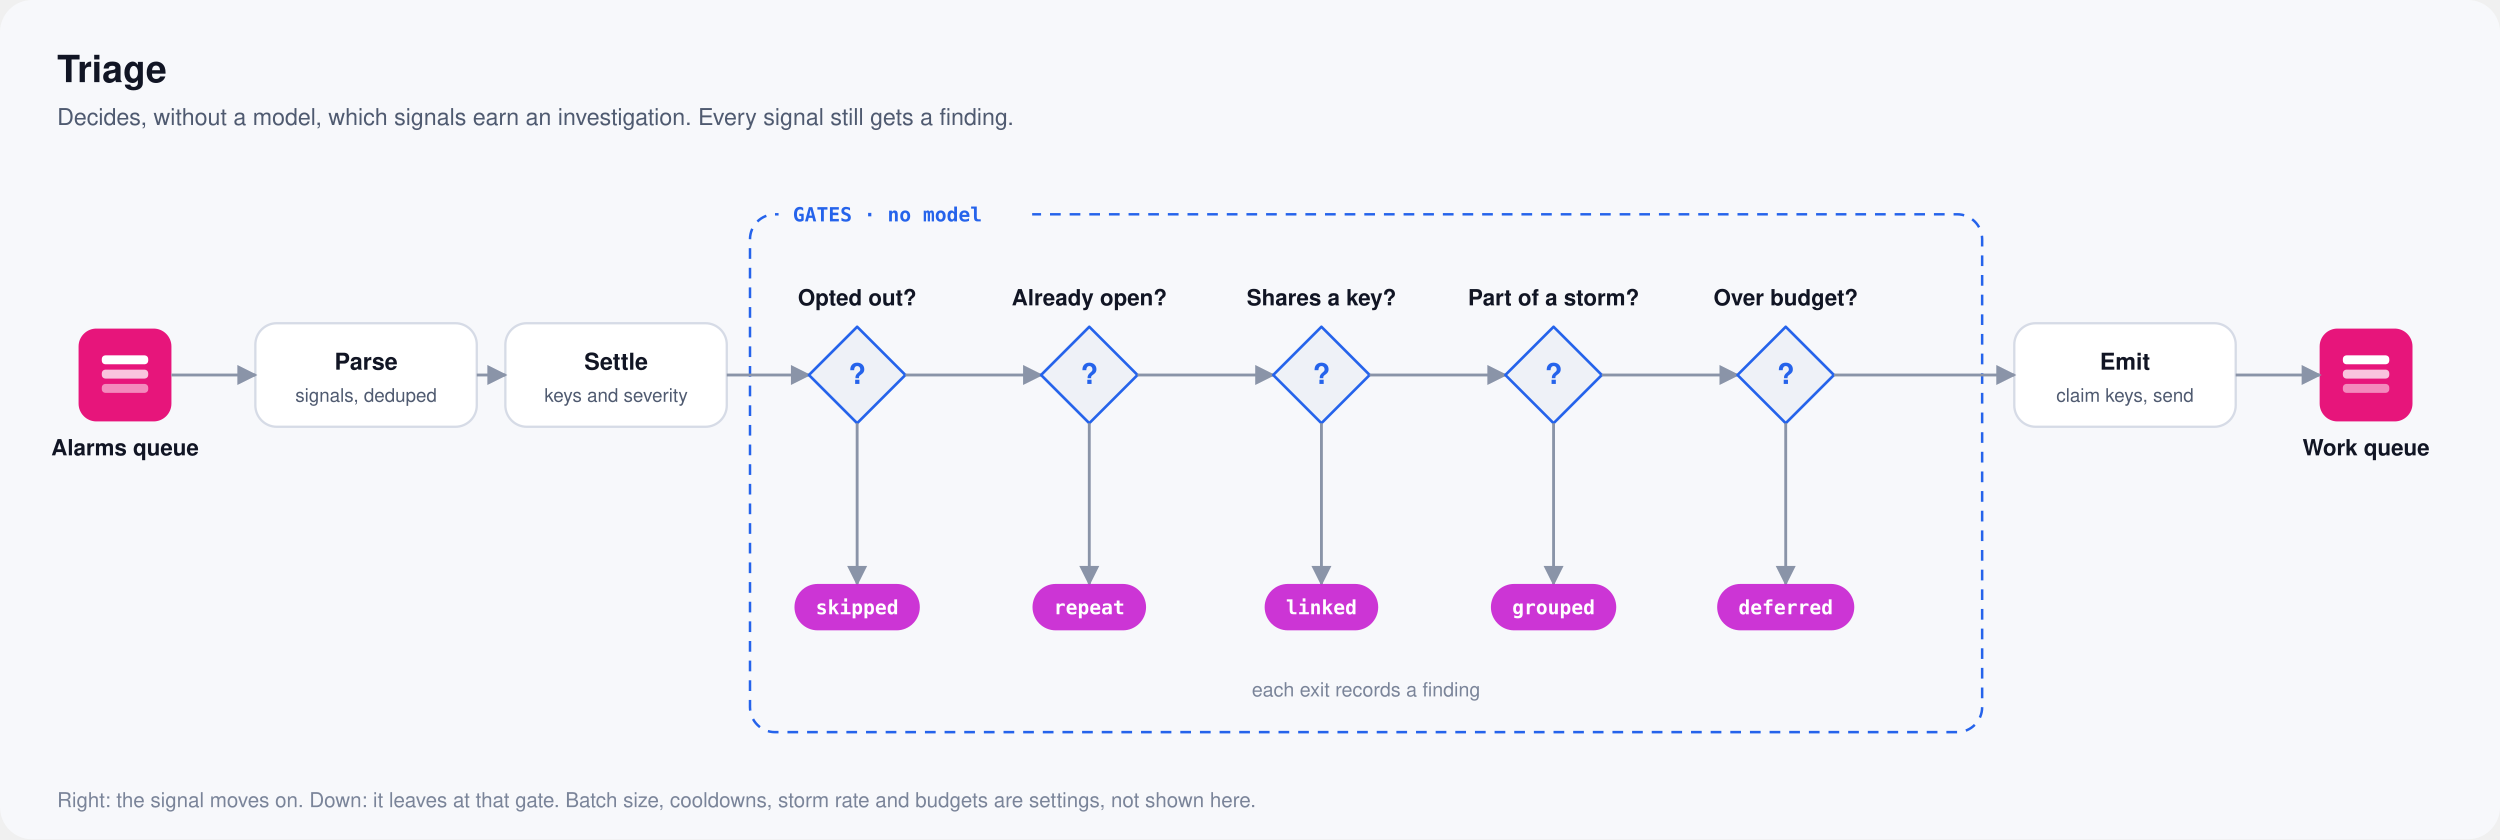
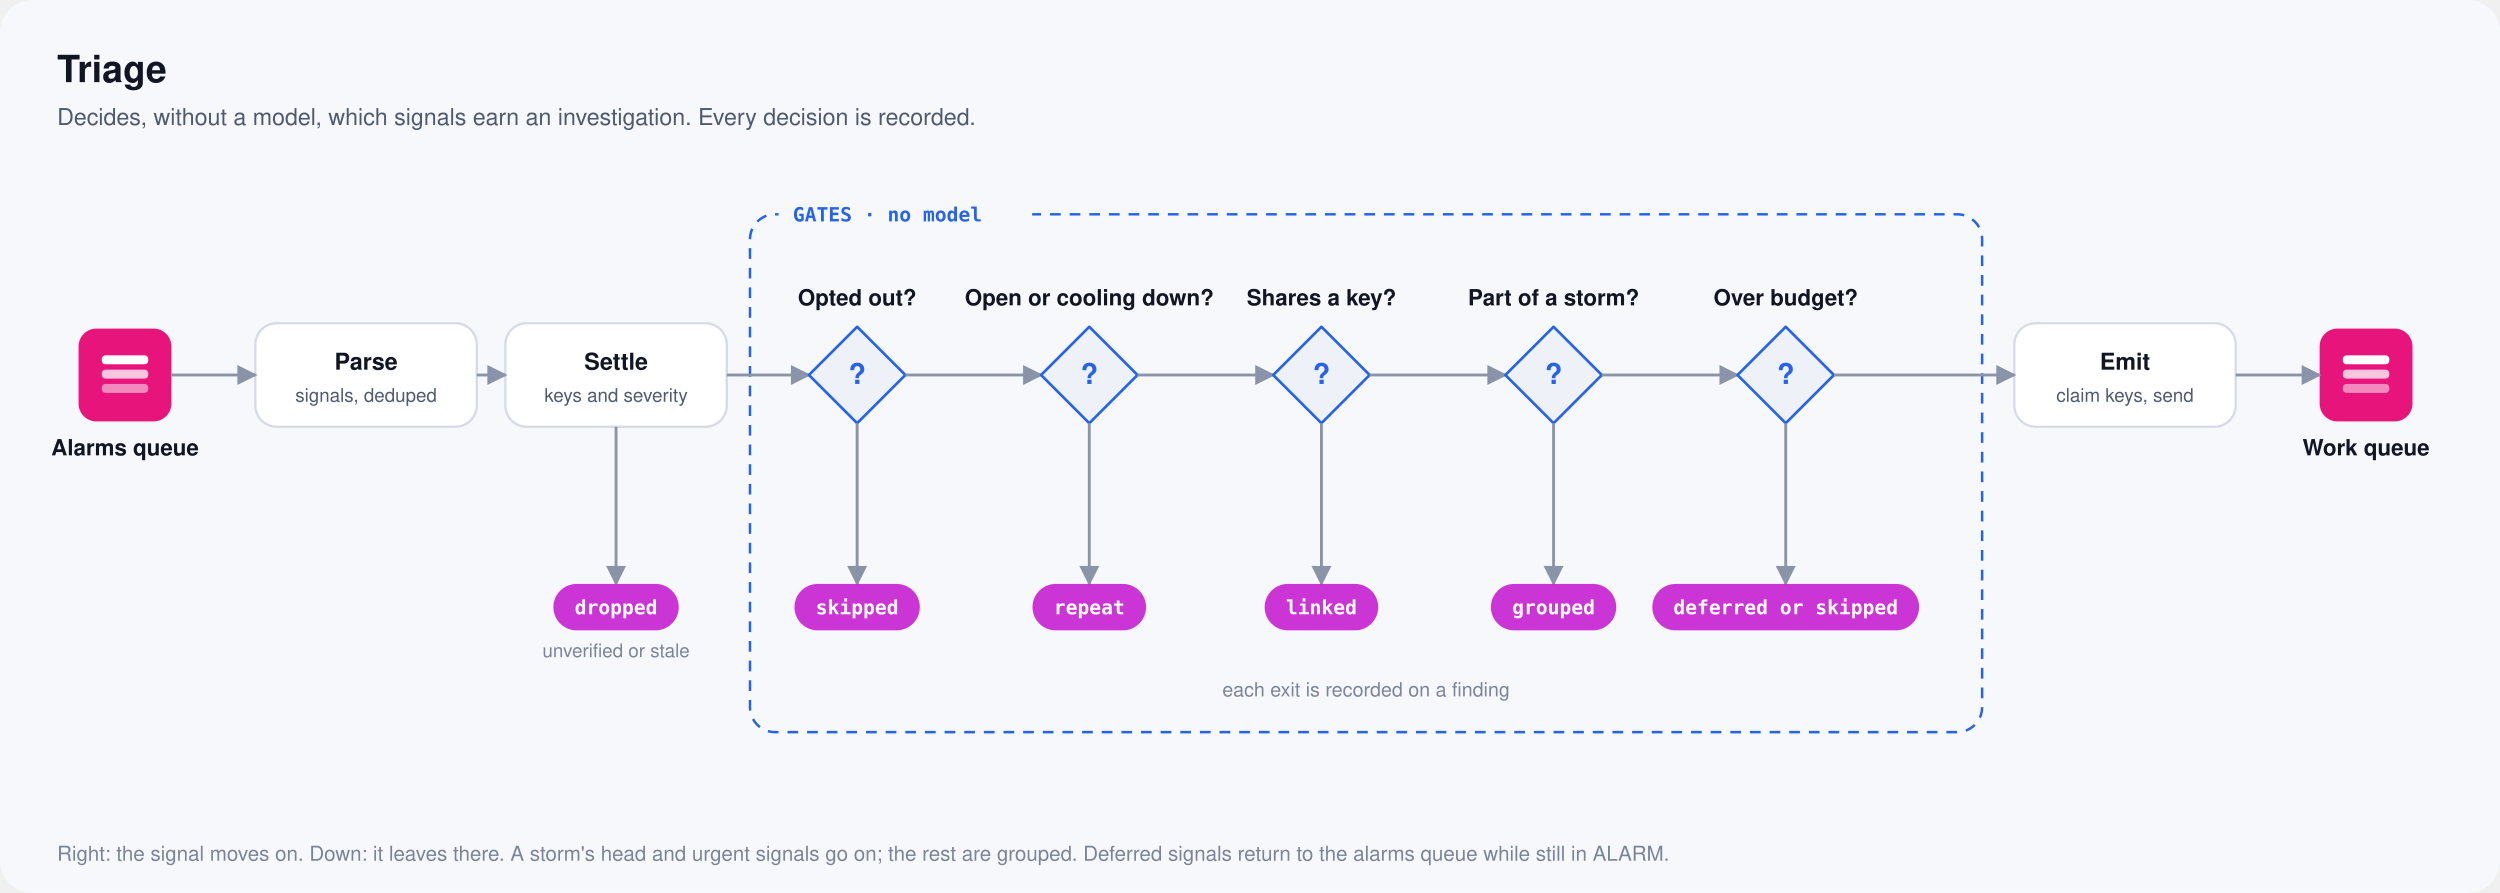
- <svg xmlns="http://www.w3.org/2000/svg" width="1400" height="470" viewBox="0 0 1400 470" role="img" aria-label="Triage">
+ <svg xmlns="http://www.w3.org/2000/svg" width="1400" height="500" viewBox="0 0 1400 500" role="img" aria-label="Triage">
  <defs>
    <marker id="ah" viewBox="0 0 10 10" refX="9" refY="5" markerWidth="7" markerHeight="7" orient="auto-start-reverse">
      <path d="M0,0 L10,5 L0,10 z" fill="#8a94a8" />
    </marker>
  </defs>
-   <rect width="1400" height="470" rx="18" fill="#f7f8fb" />
+   <rect width="1400" height="500" rx="18" fill="#f7f8fb" />
  <text x="32" y="46" font-family="ui-sans-serif, -apple-system, 'Segoe UI', Helvetica, Arial, sans-serif" font-size="21" font-weight="700" fill="#111524" text-anchor="start">Triage</text>
-   <text x="32" y="70" font-family="ui-sans-serif, -apple-system, 'Segoe UI', Helvetica, Arial, sans-serif" font-size="13" font-weight="400" fill="#4f5a70" text-anchor="start">Decides, without a model, which signals earn an investigation. Every signal still gets a finding.</text>
+   <text x="32" y="70" font-family="ui-sans-serif, -apple-system, 'Segoe UI', Helvetica, Arial, sans-serif" font-size="13" font-weight="400" fill="#4f5a70" text-anchor="start">Decides, without a model, which signals earn an investigation. Every decision is recorded.</text>
  <rect x="44.0" y="184.0" width="52" height="52" rx="10" fill="#E7157B" />
  <rect x="57" y="199" width="26" height="5" rx="2" fill="#fff" opacity="1.0" />
  <rect x="57" y="207" width="26" height="5" rx="2" fill="#fff" opacity="0.75" />
  <rect x="57" y="215" width="26" height="5" rx="2" fill="#fff" opacity="0.5" />
  <text x="70" y="255.0" font-family="ui-sans-serif, -apple-system, 'Segoe UI', Helvetica, Arial, sans-serif" font-size="12.5" font-weight="650" fill="#111524" text-anchor="middle">Alarms queue</text>
  <rect x="143.0" y="181.0" width="124" height="58" rx="12" fill="#ffffff" stroke="#d6dbe6" stroke-width="1.3" />
  <text x="205" y="207" font-family="ui-sans-serif, -apple-system, 'Segoe UI', Helvetica, Arial, sans-serif" font-size="13" font-weight="650" fill="#111524" text-anchor="middle">Parse</text>
  <text x="205" y="225" font-family="ui-sans-serif, -apple-system, 'Segoe UI', Helvetica, Arial, sans-serif" font-size="10.5" font-weight="400" fill="#4f5a70" text-anchor="middle">signals, deduped</text>
  <rect x="283.0" y="181.0" width="124" height="58" rx="12" fill="#ffffff" stroke="#d6dbe6" stroke-width="1.3" />
  <text x="345" y="207" font-family="ui-sans-serif, -apple-system, 'Segoe UI', Helvetica, Arial, sans-serif" font-size="13" font-weight="650" fill="#111524" text-anchor="middle">Settle</text>
  <text x="345" y="225" font-family="ui-sans-serif, -apple-system, 'Segoe UI', Helvetica, Arial, sans-serif" font-size="10.5" font-weight="400" fill="#4f5a70" text-anchor="middle">keys and severity</text>
  <path d="M96,210 L143.0,210" stroke="#8a94a8" stroke-width="1.6" fill="none" marker-end="url(#ah)" />
  <path d="M267.0,210 L283.0,210" stroke="#8a94a8" stroke-width="1.6" fill="none" marker-end="url(#ah)" />
+   <path d="M345,239 L345,327" stroke="#8a94a8" stroke-width="1.6" fill="none" marker-end="url(#ah)" />
+   <rect x="309.9" y="327" width="70.2" height="26" rx="13" fill="#C925D1" opacity="0.92" />
+   <text x="345" y="344" font-family="ui-monospace, SFMono-Regular, Menlo, Consolas, monospace" font-size="11" font-weight="600" fill="#ffffff" text-anchor="middle">dropped</text>
+   <text x="345" y="368" font-family="ui-sans-serif, -apple-system, 'Segoe UI', Helvetica, Arial, sans-serif" font-size="10.5" font-weight="400" fill="#7a8499" text-anchor="middle">unverified or stale</text>
  <rect x="420" y="120" width="690" height="290" rx="14" fill="none" stroke="#2563eb" stroke-width="1.4" stroke-dasharray="6 5" />
  <rect x="436" y="111" width="142" height="18" rx="4" fill="#f7f8fb" />
  <text x="444" y="124" font-family="ui-monospace, SFMono-Regular, Menlo, Consolas, monospace" font-size="11" font-weight="600" fill="#2563eb" text-anchor="start">GATES  ·  no model</text>
  <path d="M407.0,210 L453,210" stroke="#8a94a8" stroke-width="1.6" fill="none" marker-end="url(#ah)" />
  <polygon points="480,183 507,210 480,237 453,210" fill="#eef1f7" stroke="#2563eb" stroke-width="1.5" stroke-linejoin="round" />
  <text x="480" y="215" font-family="ui-sans-serif, -apple-system, 'Segoe UI', Helvetica, Arial, sans-serif" font-size="16" font-weight="700" fill="#2563eb" text-anchor="middle">?</text>
  <text x="480" y="171" font-family="ui-sans-serif, -apple-system, 'Segoe UI', Helvetica, Arial, sans-serif" font-size="12.5" font-weight="650" fill="#111524" text-anchor="middle">Opted out?</text>
  <path d="M480,237 L480,327" stroke="#8a94a8" stroke-width="1.6" fill="none" marker-end="url(#ah)" />
  <rect x="444.9" y="327" width="70.2" height="26" rx="13" fill="#C925D1" opacity="0.92" />
  <text x="480" y="344" font-family="ui-monospace, SFMono-Regular, Menlo, Consolas, monospace" font-size="11" font-weight="600" fill="#ffffff" text-anchor="middle">skipped</text>
  <path d="M507,210 L583,210" stroke="#8a94a8" stroke-width="1.6" fill="none" marker-end="url(#ah)" />
  <polygon points="610,183 637,210 610,237 583,210" fill="#eef1f7" stroke="#2563eb" stroke-width="1.5" stroke-linejoin="round" />
  <text x="610" y="215" font-family="ui-sans-serif, -apple-system, 'Segoe UI', Helvetica, Arial, sans-serif" font-size="16" font-weight="700" fill="#2563eb" text-anchor="middle">?</text>
-   <text x="610" y="171" font-family="ui-sans-serif, -apple-system, 'Segoe UI', Helvetica, Arial, sans-serif" font-size="12.5" font-weight="650" fill="#111524" text-anchor="middle">Already open?</text>
+   <text x="610" y="171" font-family="ui-sans-serif, -apple-system, 'Segoe UI', Helvetica, Arial, sans-serif" font-size="12.5" font-weight="650" fill="#111524" text-anchor="middle">Open or cooling down?</text>
  <path d="M610,237 L610,327" stroke="#8a94a8" stroke-width="1.6" fill="none" marker-end="url(#ah)" />
  <rect x="578.2" y="327" width="63.6" height="26" rx="13" fill="#C925D1" opacity="0.92" />
  <text x="610" y="344" font-family="ui-monospace, SFMono-Regular, Menlo, Consolas, monospace" font-size="11" font-weight="600" fill="#ffffff" text-anchor="middle">repeat</text>
  <path d="M637,210 L713,210" stroke="#8a94a8" stroke-width="1.6" fill="none" marker-end="url(#ah)" />
  <polygon points="740,183 767,210 740,237 713,210" fill="#eef1f7" stroke="#2563eb" stroke-width="1.5" stroke-linejoin="round" />
  <text x="740" y="215" font-family="ui-sans-serif, -apple-system, 'Segoe UI', Helvetica, Arial, sans-serif" font-size="16" font-weight="700" fill="#2563eb" text-anchor="middle">?</text>
  <text x="740" y="171" font-family="ui-sans-serif, -apple-system, 'Segoe UI', Helvetica, Arial, sans-serif" font-size="12.5" font-weight="650" fill="#111524" text-anchor="middle">Shares a key?</text>
  <path d="M740,237 L740,327" stroke="#8a94a8" stroke-width="1.6" fill="none" marker-end="url(#ah)" />
  <rect x="708.2" y="327" width="63.6" height="26" rx="13" fill="#C925D1" opacity="0.92" />
  <text x="740" y="344" font-family="ui-monospace, SFMono-Regular, Menlo, Consolas, monospace" font-size="11" font-weight="600" fill="#ffffff" text-anchor="middle">linked</text>
  <path d="M767,210 L843,210" stroke="#8a94a8" stroke-width="1.6" fill="none" marker-end="url(#ah)" />
  <polygon points="870,183 897,210 870,237 843,210" fill="#eef1f7" stroke="#2563eb" stroke-width="1.5" stroke-linejoin="round" />
  <text x="870" y="215" font-family="ui-sans-serif, -apple-system, 'Segoe UI', Helvetica, Arial, sans-serif" font-size="16" font-weight="700" fill="#2563eb" text-anchor="middle">?</text>
  <text x="870" y="171" font-family="ui-sans-serif, -apple-system, 'Segoe UI', Helvetica, Arial, sans-serif" font-size="12.5" font-weight="650" fill="#111524" text-anchor="middle">Part of a storm?</text>
  <path d="M870,237 L870,327" stroke="#8a94a8" stroke-width="1.6" fill="none" marker-end="url(#ah)" />
  <rect x="834.9" y="327" width="70.2" height="26" rx="13" fill="#C925D1" opacity="0.92" />
  <text x="870" y="344" font-family="ui-monospace, SFMono-Regular, Menlo, Consolas, monospace" font-size="11" font-weight="600" fill="#ffffff" text-anchor="middle">grouped</text>
  <path d="M897,210 L973,210" stroke="#8a94a8" stroke-width="1.6" fill="none" marker-end="url(#ah)" />
  <polygon points="1000,183 1027,210 1000,237 973,210" fill="#eef1f7" stroke="#2563eb" stroke-width="1.5" stroke-linejoin="round" />
  <text x="1000" y="215" font-family="ui-sans-serif, -apple-system, 'Segoe UI', Helvetica, Arial, sans-serif" font-size="16" font-weight="700" fill="#2563eb" text-anchor="middle">?</text>
  <text x="1000" y="171" font-family="ui-sans-serif, -apple-system, 'Segoe UI', Helvetica, Arial, sans-serif" font-size="12.5" font-weight="650" fill="#111524" text-anchor="middle">Over budget?</text>
  <path d="M1000,237 L1000,327" stroke="#8a94a8" stroke-width="1.6" fill="none" marker-end="url(#ah)" />
-   <rect x="961.6" y="327" width="76.8" height="26" rx="13" fill="#C925D1" opacity="0.92" />
-   <text x="1000" y="344" font-family="ui-monospace, SFMono-Regular, Menlo, Consolas, monospace" font-size="11" font-weight="600" fill="#ffffff" text-anchor="middle">deferred</text>
-   <text x="765" y="390" font-family="ui-sans-serif, -apple-system, 'Segoe UI', Helvetica, Arial, sans-serif" font-size="11" font-weight="400" fill="#7a8499" text-anchor="middle">each exit records a finding</text>
+   <rect x="925.3" y="327" width="149.4" height="26" rx="13" fill="#C925D1" opacity="0.92" />
+   <text x="1000" y="344" font-family="ui-monospace, SFMono-Regular, Menlo, Consolas, monospace" font-size="11" font-weight="600" fill="#ffffff" text-anchor="middle">deferred or skipped</text>
+   <text x="765" y="390" font-family="ui-sans-serif, -apple-system, 'Segoe UI', Helvetica, Arial, sans-serif" font-size="11" font-weight="400" fill="#7a8499" text-anchor="middle">each exit is recorded on a finding</text>
  <rect x="1128.0" y="181.0" width="124" height="58" rx="12" fill="#ffffff" stroke="#d6dbe6" stroke-width="1.3" />
  <text x="1190" y="207" font-family="ui-sans-serif, -apple-system, 'Segoe UI', Helvetica, Arial, sans-serif" font-size="13" font-weight="650" fill="#111524" text-anchor="middle">Emit</text>
  <text x="1190" y="225" font-family="ui-sans-serif, -apple-system, 'Segoe UI', Helvetica, Arial, sans-serif" font-size="10.5" font-weight="400" fill="#4f5a70" text-anchor="middle">claim keys, send</text>
  <rect x="1299.0" y="184.0" width="52" height="52" rx="10" fill="#E7157B" />
  <rect x="1312" y="199" width="26" height="5" rx="2" fill="#fff" opacity="1.0" />
  <rect x="1312" y="207" width="26" height="5" rx="2" fill="#fff" opacity="0.75" />
  <rect x="1312" y="215" width="26" height="5" rx="2" fill="#fff" opacity="0.5" />
  <text x="1325" y="255.0" font-family="ui-sans-serif, -apple-system, 'Segoe UI', Helvetica, Arial, sans-serif" font-size="12.5" font-weight="650" fill="#111524" text-anchor="middle">Work queue</text>
  <path d="M1027,210 L1128.0,210" stroke="#8a94a8" stroke-width="1.6" fill="none" marker-end="url(#ah)" />
  <path d="M1252.0,210 L1299,210" stroke="#8a94a8" stroke-width="1.6" fill="none" marker-end="url(#ah)" />
-   <text x="32" y="452" font-family="ui-sans-serif, -apple-system, 'Segoe UI', Helvetica, Arial, sans-serif" font-size="11.5" font-weight="400" fill="#7a8499" text-anchor="start">Right: the signal moves on. Down: it leaves at that gate. Batch size, cooldowns, storm rate and budgets are settings, not shown here.</text>
+   <text x="32" y="482" font-family="ui-sans-serif, -apple-system, 'Segoe UI', Helvetica, Arial, sans-serif" font-size="11.5" font-weight="400" fill="#7a8499" text-anchor="start">Right: the signal moves on. Down: it leaves there. A storm's head and urgent signals go on; the rest are grouped. Deferred signals return to the alarms queue while still in ALARM.</text>
</svg>
